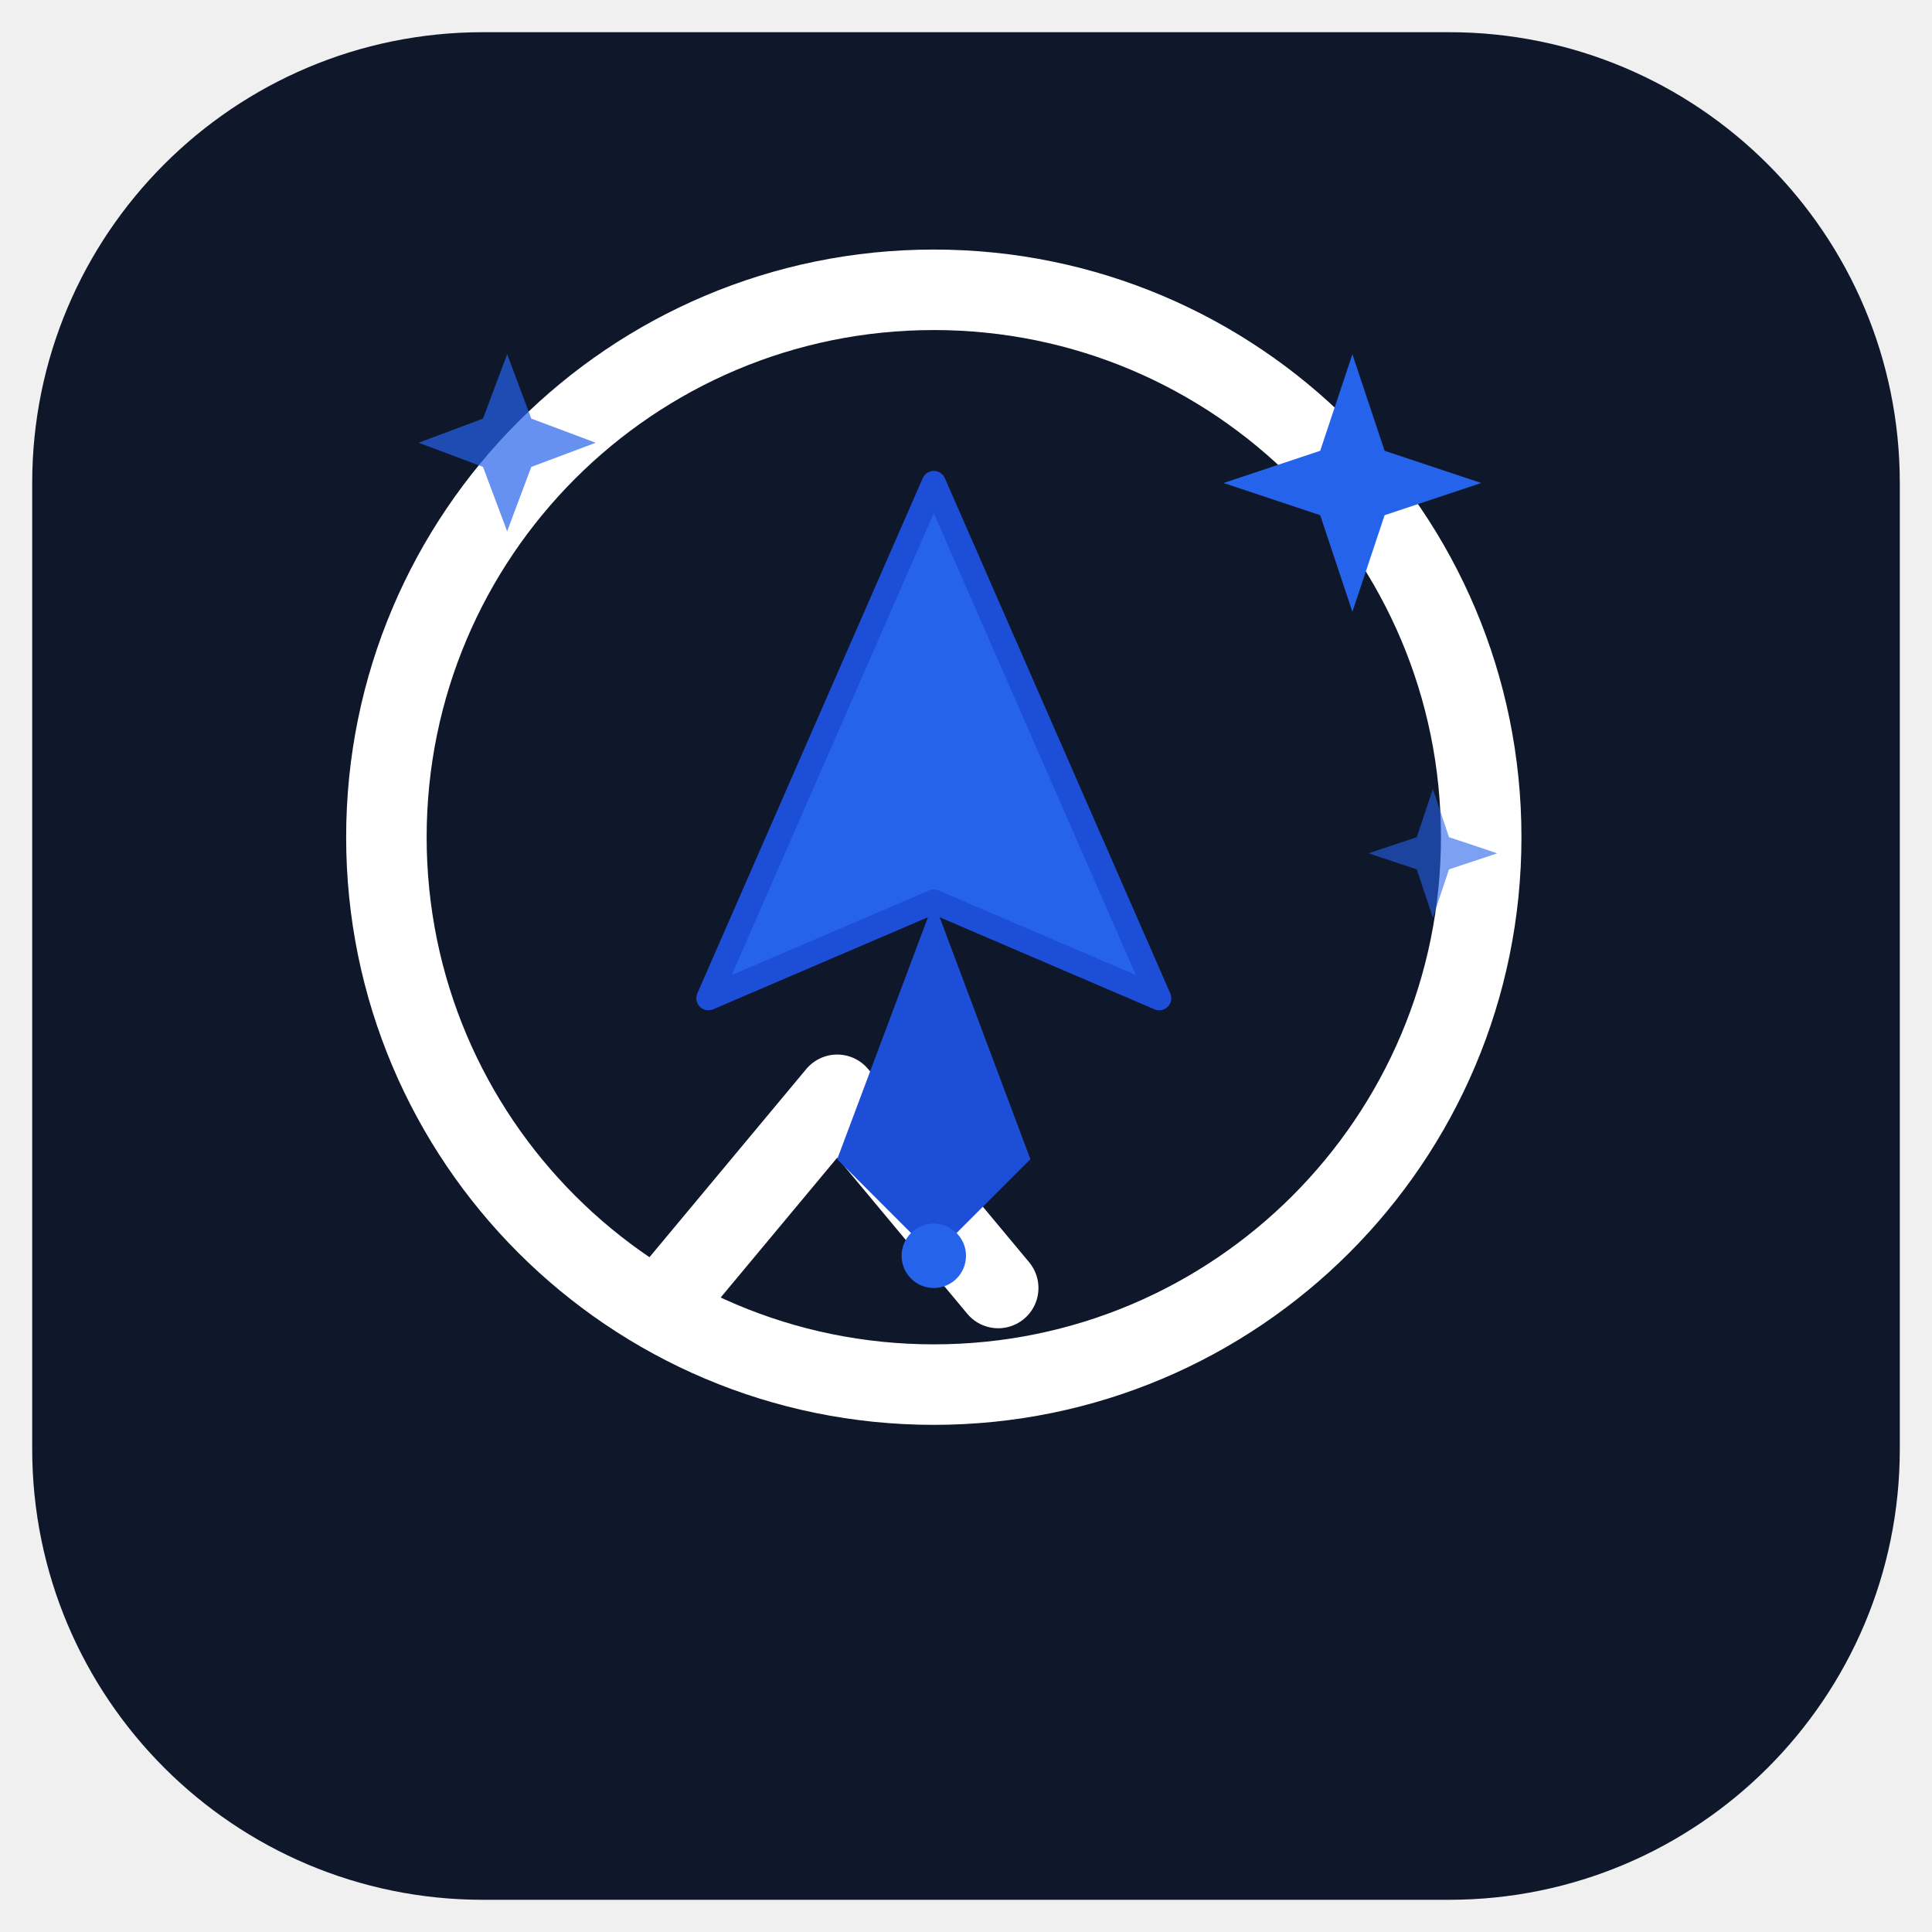
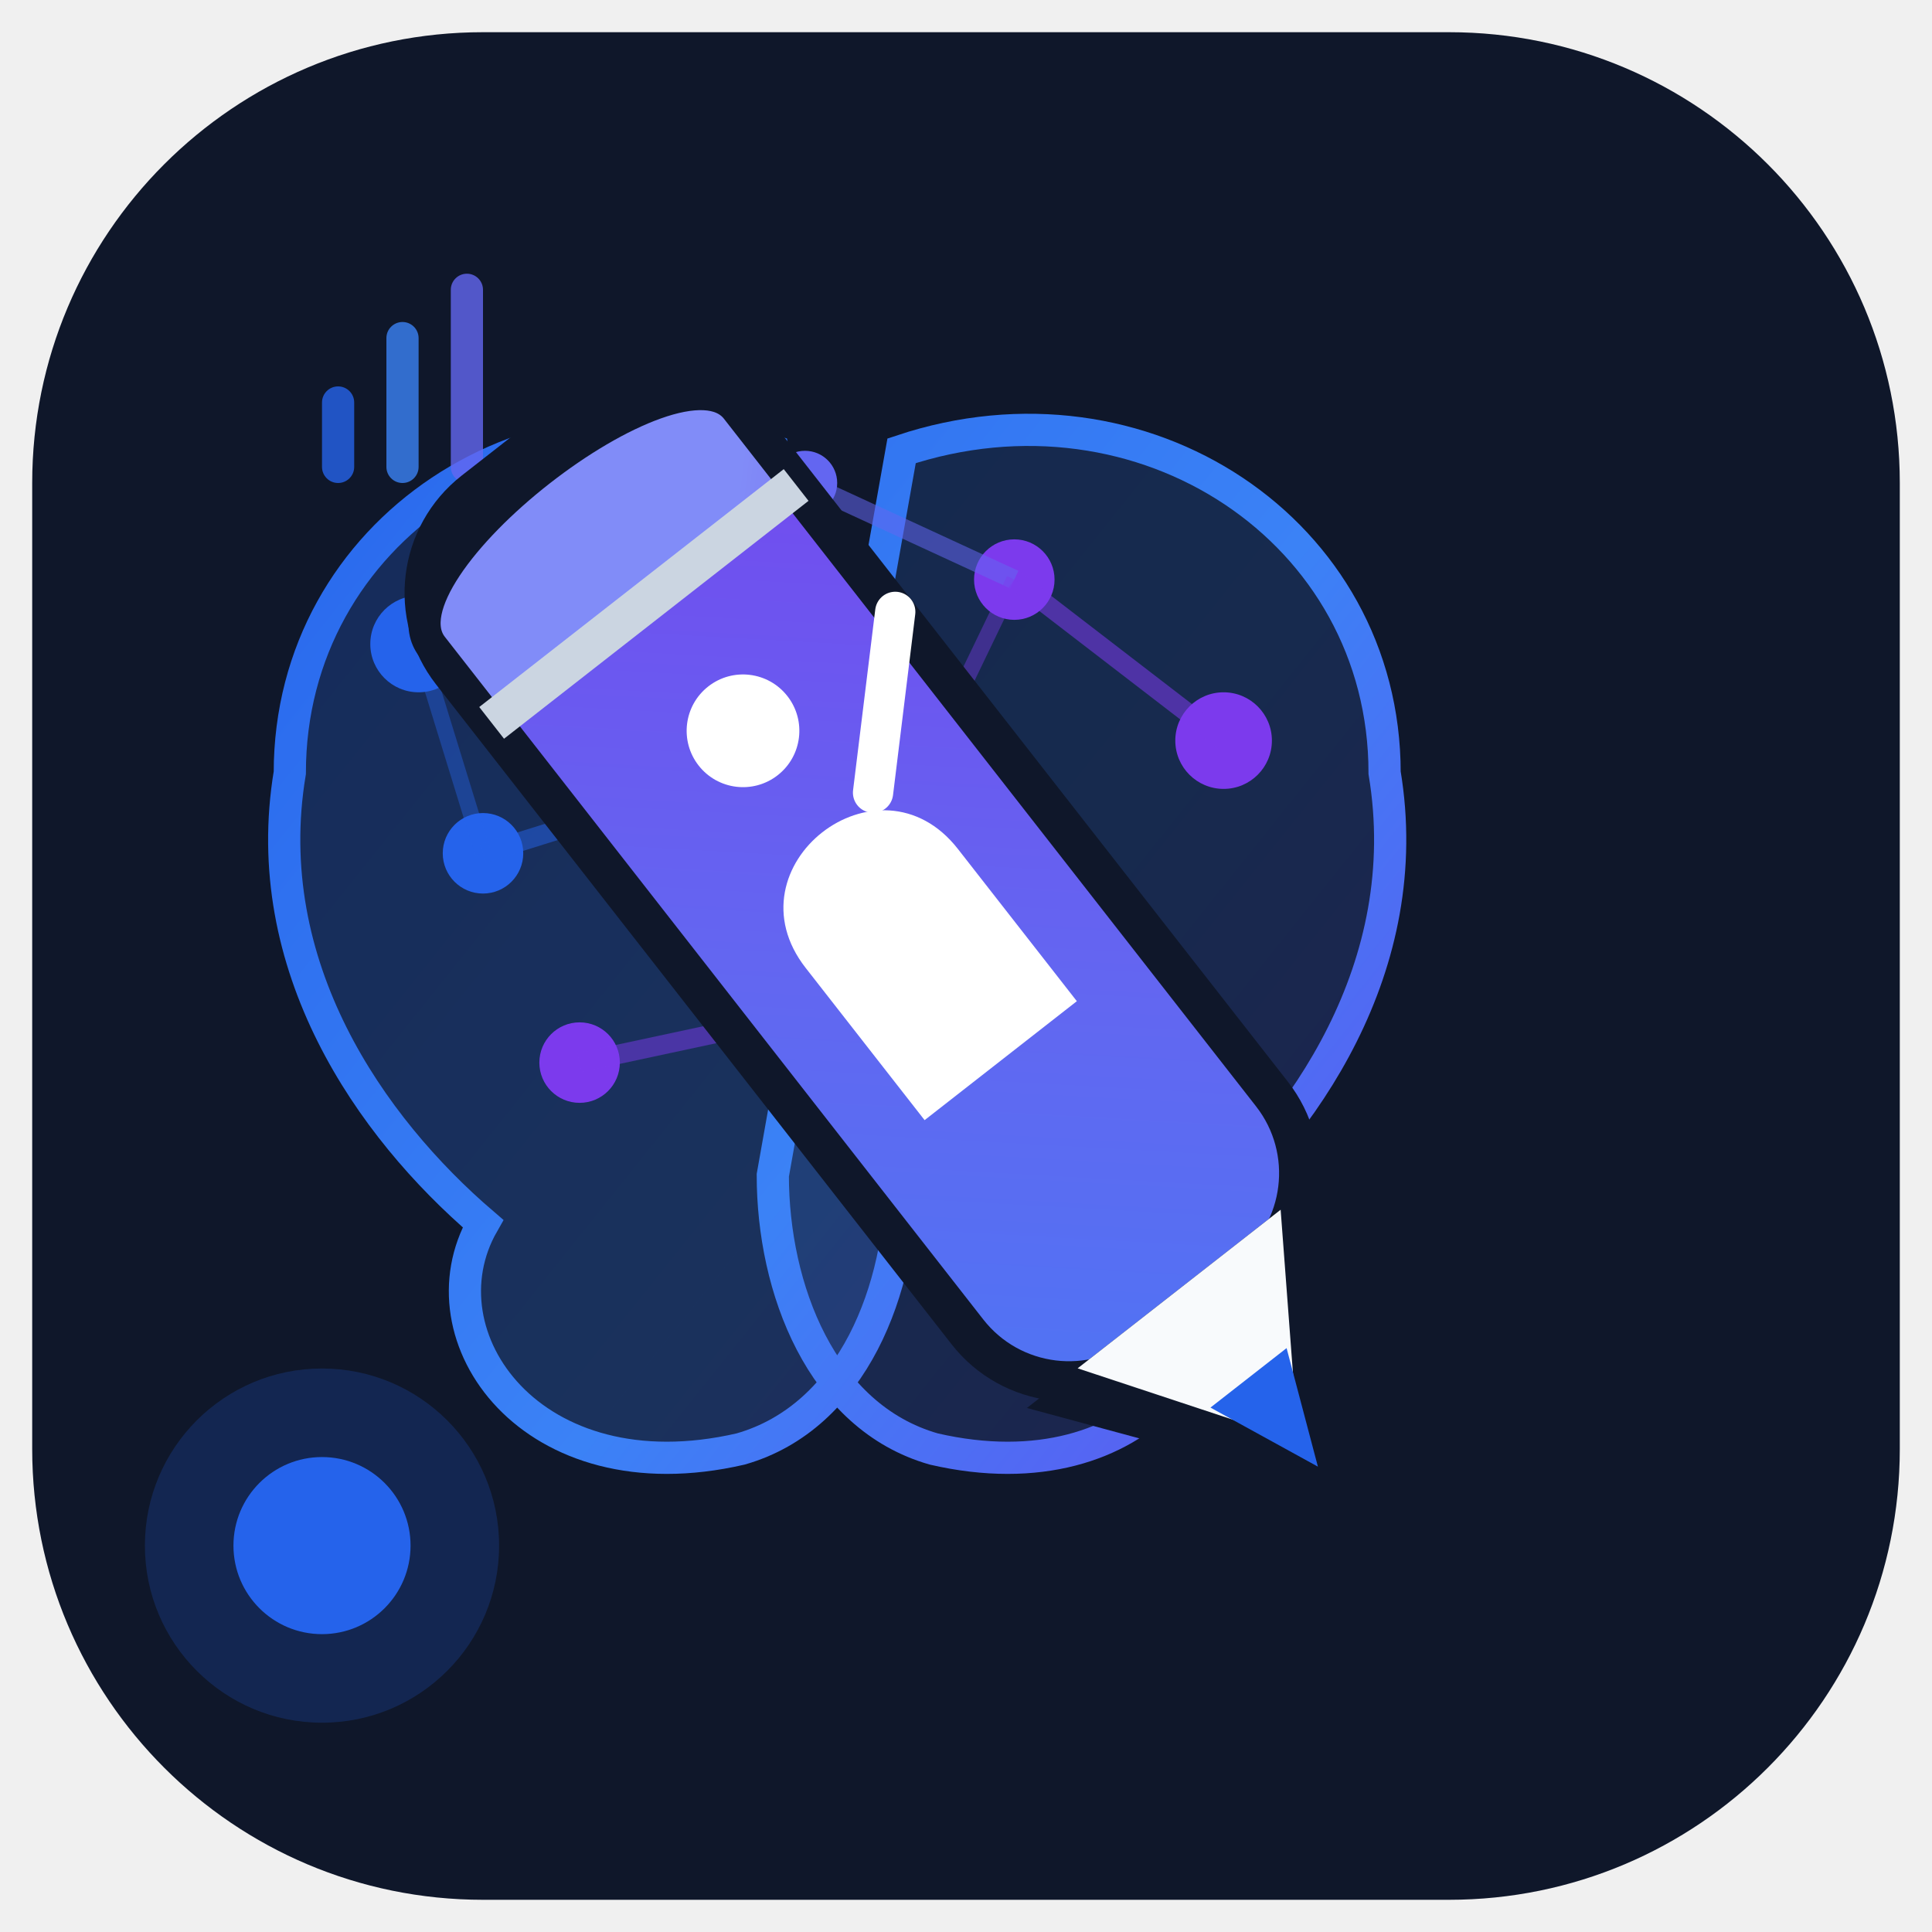
<svg xmlns="http://www.w3.org/2000/svg" viewBox="0 0 120 120" fill="none">
+   <defs>
+     <linearGradient id="brainGrad" x1="10" y1="20" x2="110" y2="100" gradientUnits="userSpaceOnUse">
+       <stop offset="0%" stop-color="#2563EB" />
+       <stop offset="50%" stop-color="#3b82f6" />
+       <stop offset="100%" stop-color="#7c3aed" />
+     </linearGradient>
+     <linearGradient id="pencilGrad" x1="20" y1="100" x2="90" y2="20" gradientUnits="userSpaceOnUse">
+       <stop offset="0%" stop-color="#3b82f6" />
+       <stop offset="50%" stop-color="#6366f1" />
+       <stop offset="100%" stop-color="#7c3aed" />
+     </linearGradient>
+     <linearGradient id="eraserGrad" x1="80" y1="15" x2="100" y2="35" gradientUnits="userSpaceOnUse">
+       <stop offset="0%" stop-color="#818CF8" />
+       <stop offset="100%" stop-color="#6d28d9" />
+     </linearGradient>
+   </defs>
  <rect x="2" y="2" width="116" height="116" rx="28" fill="#0F172A" />
-   <circle cx="58" cy="52" r="34" stroke="#FFFFFF" stroke-width="5" fill="none" />
-   <path d="M 42 80 L 52 68 L 62 80" stroke="#FFFFFF" stroke-width="5" fill="none" stroke-linecap="round" stroke-linejoin="round" />
-   <path d="M 58 30 L 72 62 L 58 56 L 44 62 Z" fill="#2563EB" stroke="#1D4ED8" stroke-width="1.5" stroke-linejoin="round" />
-   <path d="M 58 56 L 52 72 L 58 78 L 64 72 Z" fill="#1D4ED8" />
-   <circle cx="58" cy="78" r="2" fill="#2563EB" />
-   <path d="M 82 28 L 84 22 L 86 28 L 92 30 L 86 32 L 84 38 L 82 32 L 76 30 Z" fill="#2563EB" />
-   <path d="M 30 26 L 31.5 22 L 33 26 L 37 27.5 L 33 29 L 31.5 33 L 30 29 L 26 27.5 Z" fill="#2563EB" opacity="0.7" />
-   <path d="M 88 52 L 89 49 L 90 52 L 93 53 L 90 54 L 89 57 L 88 54 L 85 53 Z" fill="#2563EB" opacity="0.6" />
+   <path d="M 48 28 C 33 23 18 33 18 48 C 16 60 23 70 30 76 C 26 83 33 93 46 90 C 53 88 56 80 56 73 Z" fill="url(#brainGrad)" fill-opacity="0.25" stroke="url(#brainGrad)" stroke-width="2" stroke-linecap="round" />
+   <path d="M 56 28 C 71 23 86 33 86 48 C 88 60 81 70 74 76 C 78 83 71 93 58 90 C 51 88 48 80 48 73 Z" fill="url(#brainGrad)" fill-opacity="0.18" stroke="url(#brainGrad)" stroke-width="2" stroke-linecap="round" />
+   <circle cx="26" cy="40" r="3" fill="#2563EB" />
+   <circle cx="38" cy="34" r="2.5" fill="#3b82f6" />
+   <circle cx="50" cy="30" r="2" fill="#6366f1" />
+   <circle cx="63" cy="36" r="2.5" fill="#7c3aed" />
+   <circle cx="76" cy="46" r="3" fill="#7c3aed" />
+   <circle cx="30" cy="53" r="2.5" fill="#2563EB" />
+   <circle cx="46" cy="48" r="2.5" fill="#3b82f6" />
+   <circle cx="60" cy="53" r="2" fill="#6366f1" />
+   <circle cx="36" cy="66" r="2.5" fill="#7c3aed" />
+   <circle cx="50" cy="63" r="2" fill="#2563EB" />
+   <line x1="26" y1="40" x2="38" y2="34" stroke="#2563EB" stroke-width="1.2" opacity="0.55" />
+   <line x1="38" y1="34" x2="50" y2="30" stroke="#3b82f6" stroke-width="1.2" opacity="0.55" />
+   <line x1="50" y1="30" x2="63" y2="36" stroke="#6366f1" stroke-width="1.2" opacity="0.55" />
+   <line x1="63" y1="36" x2="76" y2="46" stroke="#7c3aed" stroke-width="1.2" opacity="0.55" />
+   <line x1="30" y1="53" x2="46" y2="48" stroke="#2563EB" stroke-width="1.2" opacity="0.5" />
+   <line x1="46" y1="48" x2="60" y2="53" stroke="#3b82f6" stroke-width="1.2" opacity="0.5" />
+   <line x1="36" y1="66" x2="50" y2="63" stroke="#7c3aed" stroke-width="1.2" opacity="0.5" />
+   <line x1="26" y1="40" x2="30" y2="53" stroke="#2563EB" stroke-width="1" opacity="0.4" />
+   <line x1="38" y1="34" x2="46" y2="48" stroke="#3b82f6" stroke-width="1" opacity="0.4" />
+   <line x1="50" y1="30" x2="60" y2="53" stroke="#6366f1" stroke-width="1" opacity="0.4" />
+   <line x1="63" y1="36" x2="50" y2="63" stroke="#7c3aed" stroke-width="1" opacity="0.4" />
+   <rect x="20" y="24" width="2" height="6" rx="1" fill="#2563EB" opacity="0.8" />
+   <rect x="24" y="20" width="2" height="10" rx="1" fill="#3b82f6" opacity="0.8" />
+   <rect x="28" y="17" width="2" height="13" rx="1" fill="#6366f1" opacity="0.8" />
+   <g transform="rotate(-38 56 58)">
+     <rect x="44" y="20" width="24" height="68" rx="8" fill="url(#pencilGrad)" stroke="#0F172A" stroke-width="2.5" />
+     <path d="M 44 26 C 44 20 68 20 68 26 L 68 32 L 44 32 Z" fill="url(#eraserGrad)" stroke="#0F172A" stroke-width="2" />
+     <line x1="44" y1="32" x2="68" y2="32" stroke="#CBD5E1" stroke-width="2.5" />
+     <circle cx="56" cy="42" r="3.5" fill="#FFFFFF" />
+     <path d="M 50 56 C 50 48 62 48 62 56 L 62 68 L 50 68 Z" fill="#FFFFFF" />
+     <line x1="60" y1="50" x2="68" y2="42" stroke="#FFFFFF" stroke-width="2.5" stroke-linecap="round" />
+     <path d="M 44 86 L 56 102 L 68 86 Z" fill="#0F172A" />
+     <path d="M 48 86 L 56 98 L 64 86 Z" fill="#F8FAFC" />
+     <path d="M 53 93 L 56 100 L 59 93 Z" fill="#2563EB" />
+   </g>
+   <circle cx="20" cy="96" r="5.5" fill="#2563EB" />
+   <circle cx="20" cy="96" r="11" fill="#2563EB" opacity="0.2" />
</svg>
